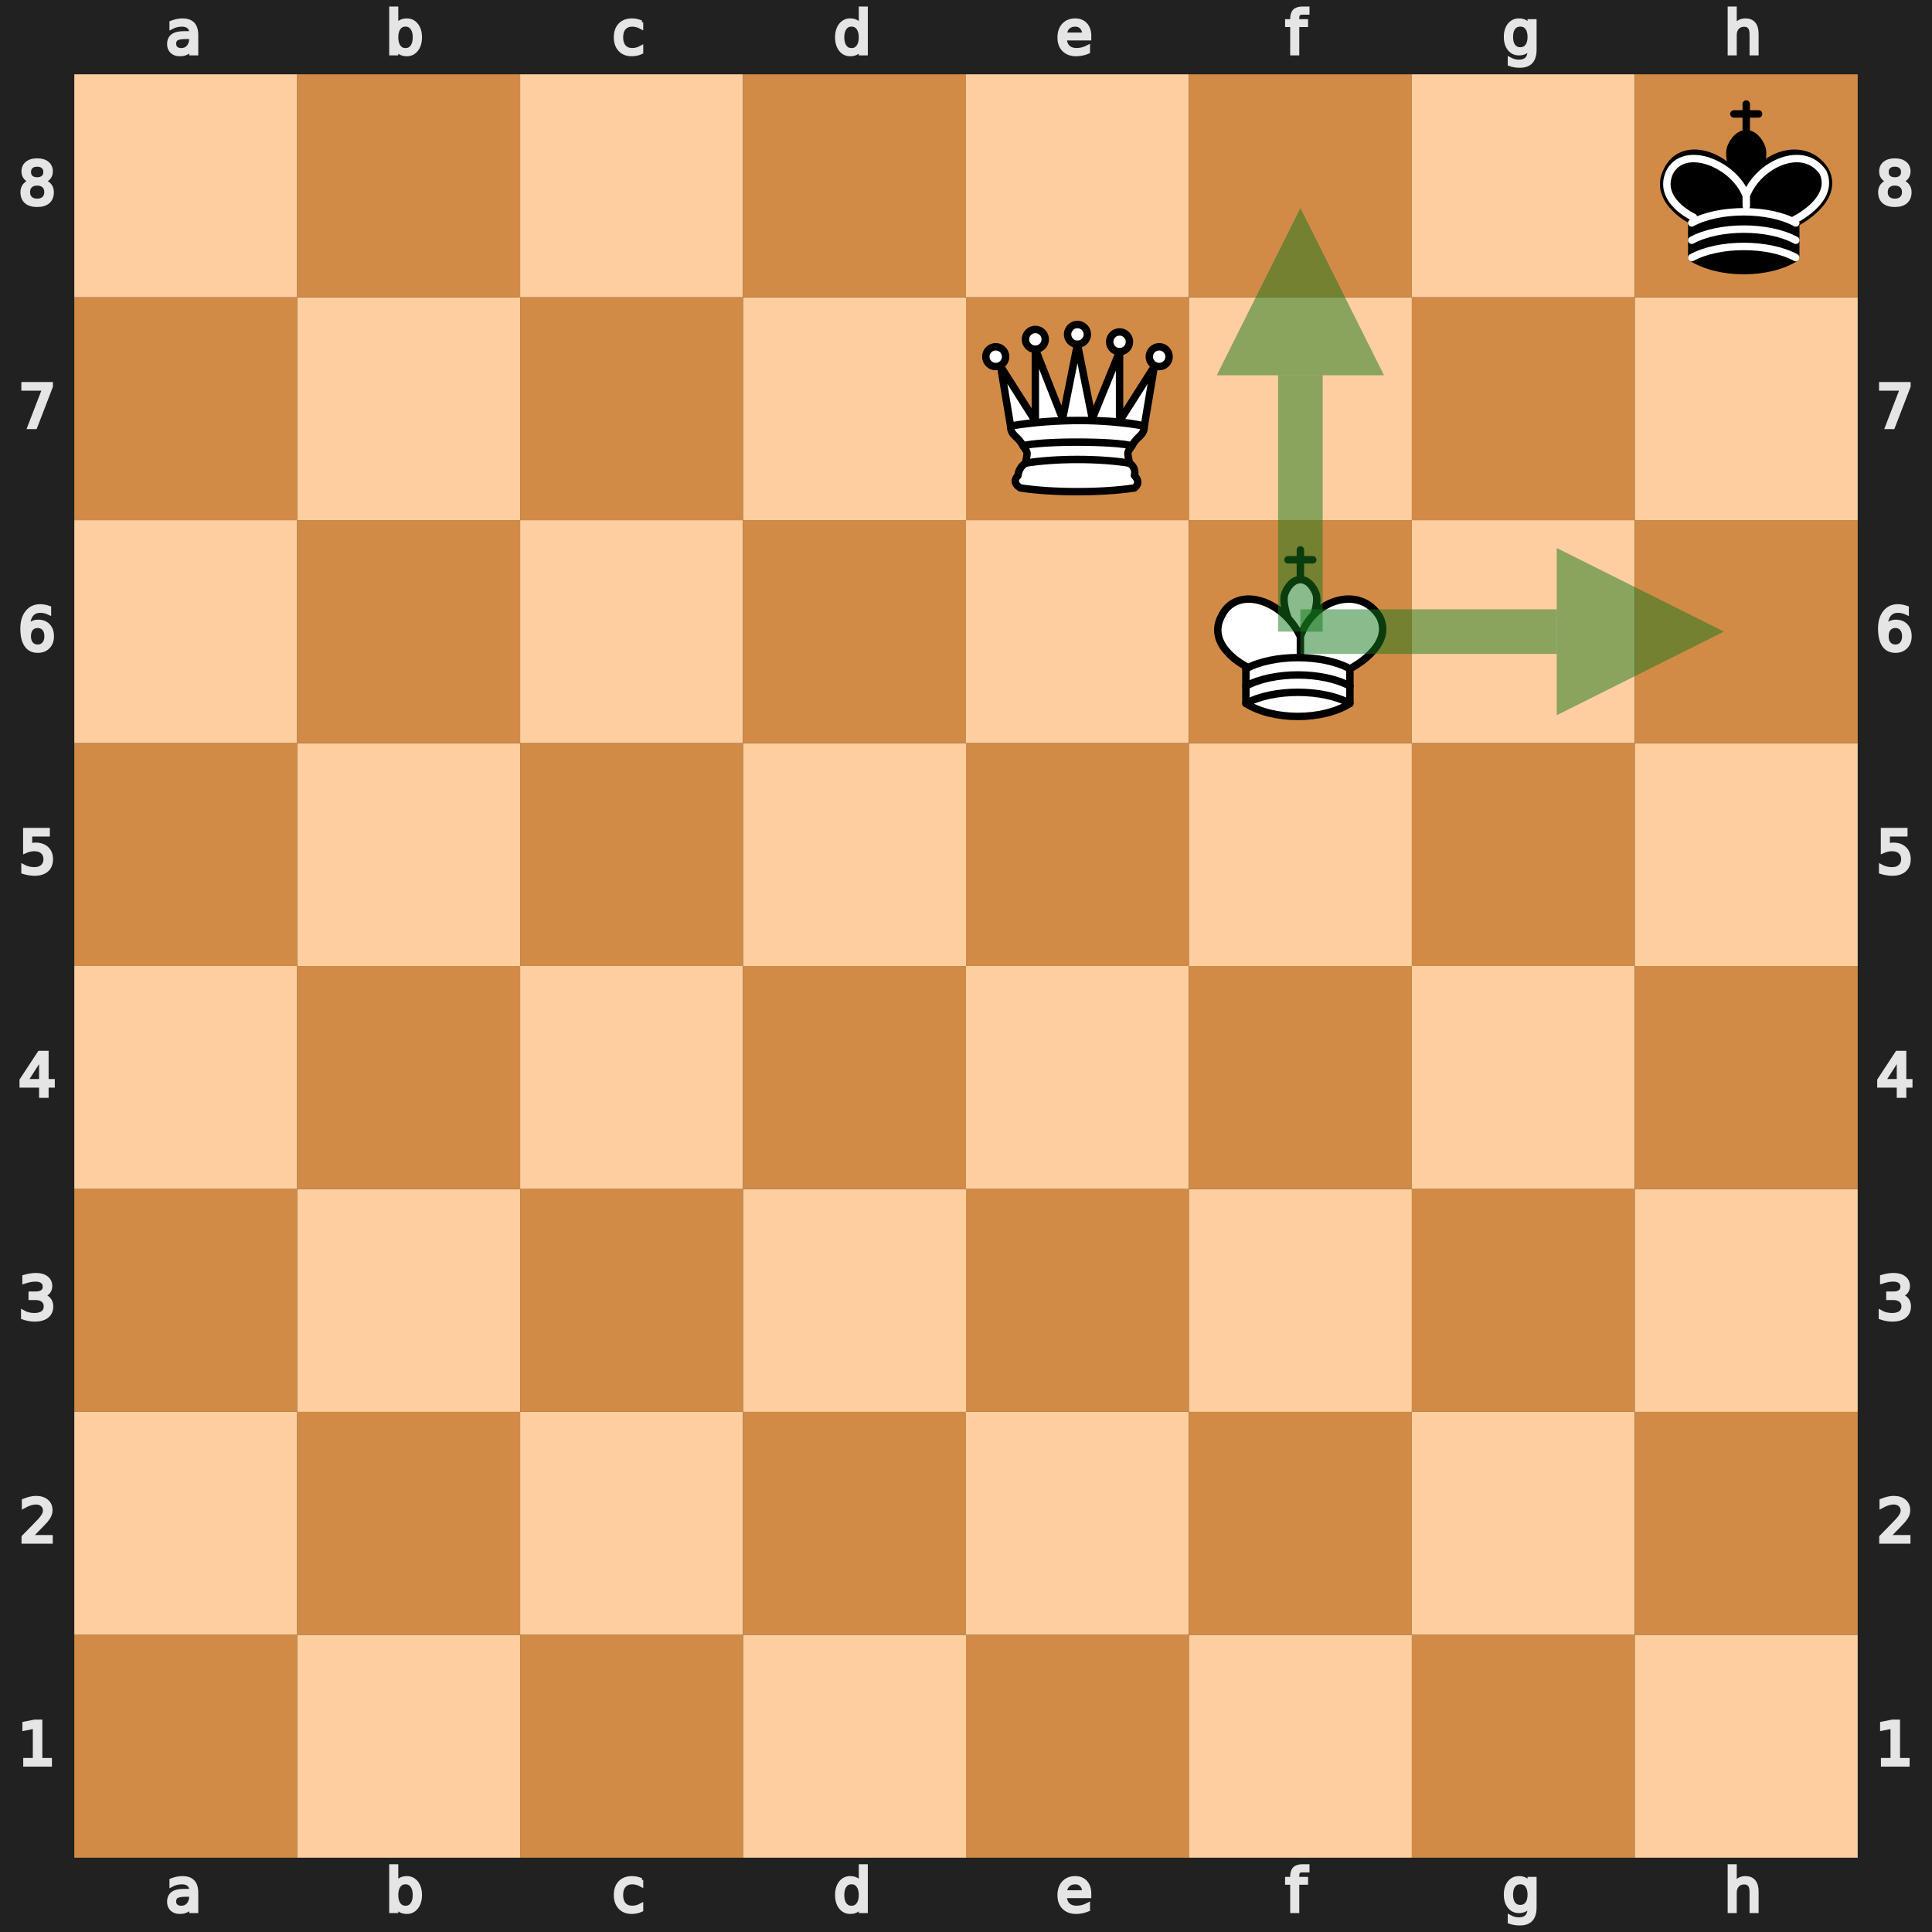
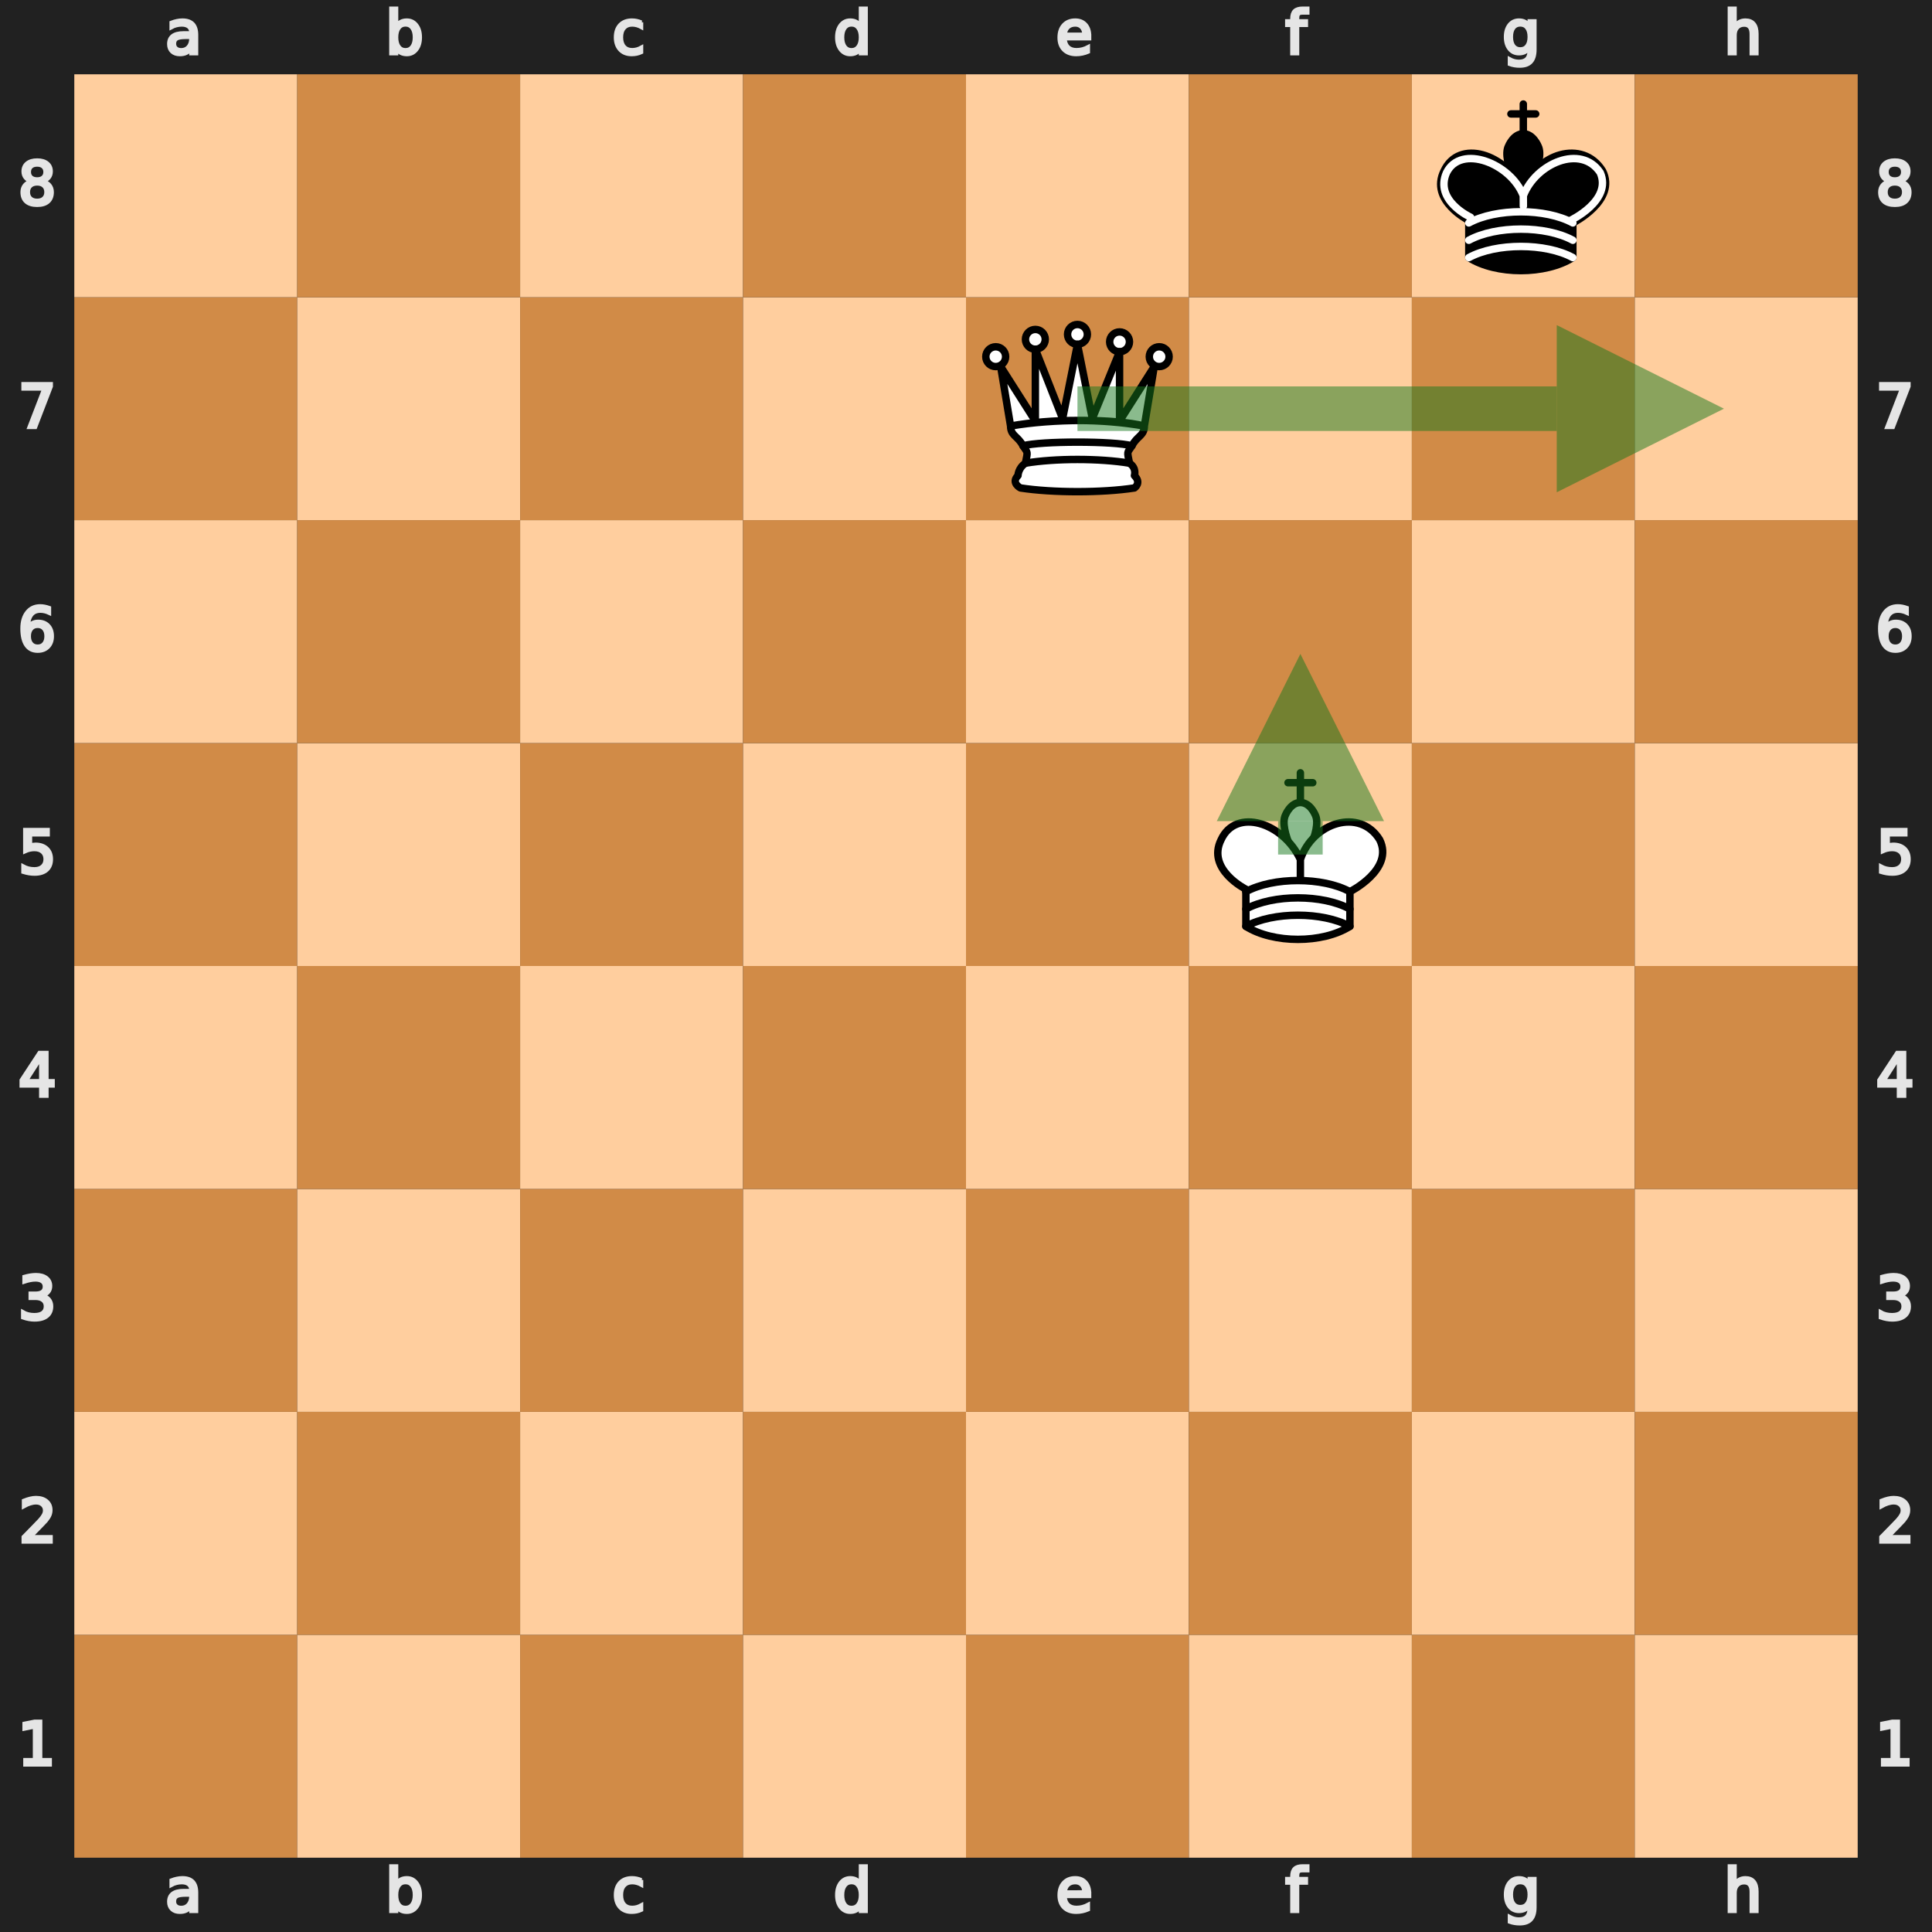
<svg xmlns="http://www.w3.org/2000/svg" xmlns:xlink="http://www.w3.org/1999/xlink" version="1.2" baseProfile="tiny" viewBox="0 0 390 390">
  <defs>
    <g id="white-queen" class="white queen" fill="#fff" fill-rule="evenodd" stroke="#000" stroke-width="1.5" stroke-linecap="round" stroke-linejoin="round">
      <path d="M8 12a2 2 0 1 1-4 0 2 2 0 1 1 4 0zM24.5 7.5a2 2 0 1 1-4 0 2 2 0 1 1 4 0zM41 12a2 2 0 1 1-4 0 2 2 0 1 1 4 0zM16 8.5a2 2 0 1 1-4 0 2 2 0 1 1 4 0zM33 9a2 2 0 1 1-4 0 2 2 0 1 1 4 0z" />
      <path d="M9 26c8.5-1.5 21-1.5 27 0l2-12-7 11V11l-5.5 13.5-3-15-3 15-5.5-14V25L7 14l2 12zM9 26c0 2 1.5 2 2.5 4 1 1.5 1 1 .5 3.5-1.5 1-1.5 2.5-1.5 2.5-1.5 1.5.5 2.5.5 2.5 6.5 1 16.5 1 23 0 0 0 1.5-1 0-2.5 0 0 .5-1.5-1-2.5-.5-2.5-.5-2 .5-3.5 1-2 2.5-2 2.5-4-8.5-1.5-18.5-1.5-27 0z" stroke-linecap="butt" />
      <path d="M11.5 30c3.5-1 18.5-1 22 0M12 33.5c6-1 15-1 21 0" fill="none" />
    </g>
    <g id="white-king" class="white king" fill="none" fill-rule="evenodd" stroke="#000" stroke-width="1.5" stroke-linecap="round" stroke-linejoin="round">
      <path d="M22.5 11.63V6M20 8h5" stroke-linejoin="miter" />
      <path d="M22.5 25s4.5-7.5 3-10.5c0 0-1-2.5-3-2.5s-3 2.5-3 2.5c-1.5 3 3 10.5 3 10.5" fill="#fff" stroke-linecap="butt" stroke-linejoin="miter" />
      <path d="M11.5 37c5.5 3.5 15.5 3.5 21 0v-7s9-4.5 6-10.5c-4-6.5-13.5-3.5-16 4V27v-3.5c-3.5-7.5-13-10.5-16-4-3 6 5 10 5 10V37z" fill="#fff" />
      <path d="M11.5 30c5.5-3 15.5-3 21 0m-21 3.5c5.5-3 15.5-3 21 0m-21 3.5c5.5-3 15.5-3 21 0" />
    </g>
    <g id="black-king" class="black king" fill="none" fill-rule="evenodd" stroke="#000" stroke-width="1.5" stroke-linecap="round" stroke-linejoin="round">
      <path d="M22.5 11.63V6" stroke-linejoin="miter" />
      <path d="M22.5 25s4.5-7.5 3-10.5c0 0-1-2.5-3-2.5s-3 2.5-3 2.5c-1.5 3 3 10.5 3 10.5" fill="#000" stroke-linecap="butt" stroke-linejoin="miter" />
      <path d="M11.5 37c5.5 3.5 15.5 3.5 21 0v-7s9-4.5 6-10.5c-4-6.5-13.5-3.5-16 4V27v-3.5c-3.5-7.5-13-10.5-16-4-3 6 5 10 5 10V37z" fill="#000" />
      <path d="M20 8h5" stroke-linejoin="miter" />
      <path d="M32 29.5s8.5-4 6.03-9.65C34.15 14 25 18 22.5 24.5l.01 2.1-.01-2.1C20 18 9.906 14 6.997 19.85c-2.497 5.65 4.853 9 4.853 9M11.5 30c5.5-3 15.5-3 21 0m-21 3.5c5.5-3 15.5-3 21 0m-21 3.5c5.5-3 15.5-3 21 0" stroke="#fff" />
    </g>
  </defs>
  <rect x="0" y="0" width="390" height="390" fill="#212121" />
  <g transform="translate(20, 0) scale(0.75, 0.75)" fill="#e5e5e5" stroke="#e5e5e5">
    <path d="M23.328 10.016q-1.742 0-2.414.398-.672.398-.672 1.36 0 .765.5 1.218.508.445 1.375.445 1.196 0 1.914-.843.727-.852.727-2.258v-.32zm2.867-.594v4.992h-1.437v-1.328q-.492.797-1.227 1.18-.734.375-1.797.375-1.343 0-2.14-.75-.79-.758-.79-2.024 0-1.476.985-2.226.992-.75 2.953-.75h2.016V8.75q0-.992-.656-1.531-.649-.547-1.829-.547-.75 0-1.46.18-.711.18-1.368.539V6.062q.79-.304 1.532-.453.742-.156 1.445-.156 1.898 0 2.836.984.937.985.937 2.985z" />
  </g>
  <g transform="translate(20, 375) scale(0.75, 0.75)" fill="#e5e5e5" stroke="#e5e5e5">
    <path d="M23.328 10.016q-1.742 0-2.414.398-.672.398-.672 1.36 0 .765.5 1.218.508.445 1.375.445 1.196 0 1.914-.843.727-.852.727-2.258v-.32zm2.867-.594v4.992h-1.437v-1.328q-.492.797-1.227 1.18-.734.375-1.797.375-1.343 0-2.14-.75-.79-.758-.79-2.024 0-1.476.985-2.226.992-.75 2.953-.75h2.016V8.75q0-.992-.656-1.531-.649-.547-1.829-.547-.75 0-1.46.18-.711.18-1.368.539V6.062q.79-.304 1.532-.453.742-.156 1.445-.156 1.898 0 2.836.984.937.985.937 2.985z" />
  </g>
  <g transform="translate(65, 0) scale(0.75, 0.75)" fill="#e5e5e5" stroke="#e5e5e5">
    <path d="M24.922 10.047q0-1.586-.656-2.485-.649-.906-1.79-.906-1.14 0-1.796.906-.649.899-.649 2.485 0 1.586.649 2.492.656.898 1.797.898 1.14 0 1.789-.898.656-.906.656-2.492zm-4.89-3.055q.452-.781 1.14-1.156.695-.383 1.656-.383 1.594 0 2.586 1.266 1 1.265 1 3.328 0 2.062-1 3.328-.992 1.266-2.586 1.266-.96 0-1.656-.375-.688-.383-1.14-1.164v1.312h-1.446V2.258h1.445z" />
  </g>
  <g transform="translate(65, 375) scale(0.75, 0.75)" fill="#e5e5e5" stroke="#e5e5e5">
    <path d="M24.922 10.047q0-1.586-.656-2.485-.649-.906-1.79-.906-1.14 0-1.796.906-.649.899-.649 2.485 0 1.586.649 2.492.656.898 1.797.898 1.14 0 1.789-.898.656-.906.656-2.492zm-4.89-3.055q.452-.781 1.14-1.156.695-.383 1.656-.383 1.594 0 2.586 1.266 1 1.265 1 3.328 0 2.062-1 3.328-.992 1.266-2.586 1.266-.96 0-1.656-.375-.688-.383-1.14-1.164v1.312h-1.446V2.258h1.445z" />
  </g>
  <g transform="translate(110, 0) scale(0.75, 0.75)" fill="#e5e5e5" stroke="#e5e5e5">
    <path d="M25.96 6v1.344q-.608-.336-1.226-.5-.609-.172-1.234-.172-1.398 0-2.172.89-.773.883-.773 2.485 0 1.601.773 2.492.774.883 2.172.883.625 0 1.234-.164.618-.172 1.227-.508v1.328q-.602.281-1.25.422-.64.14-1.367.14-1.977 0-3.14-1.242-1.165-1.242-1.165-3.351 0-2.14 1.172-3.367 1.18-1.227 3.227-1.227.664 0 1.296.14.633.134 1.227.407z" />
  </g>
  <g transform="translate(110, 375) scale(0.75, 0.75)" fill="#e5e5e5" stroke="#e5e5e5">
    <path d="M25.96 6v1.344q-.608-.336-1.226-.5-.609-.172-1.234-.172-1.398 0-2.172.89-.773.883-.773 2.485 0 1.601.773 2.492.774.883 2.172.883.625 0 1.234-.164.618-.172 1.227-.508v1.328q-.602.281-1.25.422-.64.14-1.367.14-1.977 0-3.14-1.242-1.165-1.242-1.165-3.351 0-2.14 1.172-3.367 1.18-1.227 3.227-1.227.664 0 1.296.14.633.134 1.227.407z" />
  </g>
  <g transform="translate(155, 0) scale(0.75, 0.75)" fill="#e5e5e5" stroke="#e5e5e5">
    <path d="M24.973 6.992V2.258h1.437v12.156h-1.437v-1.312q-.453.78-1.149 1.164-.687.375-1.656.375-1.586 0-2.586-1.266-.992-1.266-.992-3.328 0-2.063.992-3.328 1-1.266 2.586-1.266.969 0 1.656.383.696.375 1.149 1.156zm-4.899 3.055q0 1.586.649 2.492.656.898 1.797.898 1.14 0 1.796-.898.657-.906.657-2.492 0-1.586-.657-2.485-.656-.906-1.796-.906-1.141 0-1.797.906-.649.899-.649 2.485z" />
  </g>
  <g transform="translate(155, 375) scale(0.75, 0.75)" fill="#e5e5e5" stroke="#e5e5e5">
    <path d="M24.973 6.992V2.258h1.437v12.156h-1.437v-1.312q-.453.78-1.149 1.164-.687.375-1.656.375-1.586 0-2.586-1.266-.992-1.266-.992-3.328 0-2.063.992-3.328 1-1.266 2.586-1.266.969 0 1.656.383.696.375 1.149 1.156zm-4.899 3.055q0 1.586.649 2.492.656.898 1.797.898 1.14 0 1.796-.898.657-.906.657-2.492 0-1.586-.657-2.485-.656-.906-1.796-.906-1.141 0-1.797.906-.649.899-.649 2.485z" />
  </g>
  <g transform="translate(200, 0) scale(0.75, 0.75)" fill="#e5e5e5" stroke="#e5e5e5">
    <path d="M26.555 9.68v.703h-6.61q.094 1.484.89 2.265.806.774 2.235.774.828 0 1.602-.203.781-.203 1.547-.61v1.36q-.774.328-1.586.5-.813.172-1.649.172-2.093 0-3.32-1.22-1.219-1.218-1.219-3.296 0-2.148 1.157-3.406 1.164-1.266 3.132-1.266 1.766 0 2.79 1.14 1.03 1.134 1.03 3.087zm-1.438-.422q-.015-1.18-.664-1.883-.64-.703-1.703-.703-1.203 0-1.93.68-.718.68-.828 1.914z" />
  </g>
  <g transform="translate(200, 375) scale(0.75, 0.75)" fill="#e5e5e5" stroke="#e5e5e5">
    <path d="M26.555 9.68v.703h-6.61q.094 1.484.89 2.265.806.774 2.235.774.828 0 1.602-.203.781-.203 1.547-.61v1.36q-.774.328-1.586.5-.813.172-1.649.172-2.093 0-3.32-1.22-1.219-1.218-1.219-3.296 0-2.148 1.157-3.406 1.164-1.266 3.132-1.266 1.766 0 2.79 1.14 1.03 1.134 1.03 3.087zm-1.438-.422q-.015-1.18-.664-1.883-.64-.703-1.703-.703-1.203 0-1.93.68-.718.68-.828 1.914z" />
  </g>
  <g transform="translate(245, 0) scale(0.75, 0.75)" fill="#e5e5e5" stroke="#e5e5e5">
    <path d="M25.285 2.258v1.195H23.91q-.773 0-1.078.313-.297.312-.297 1.125v.773h2.367v1.117h-2.367v7.633H21.09V6.781h-1.375V5.664h1.375v-.61q0-1.46.68-2.124.68-.672 2.156-.672z" />
  </g>
  <g transform="translate(245, 375) scale(0.75, 0.75)" fill="#e5e5e5" stroke="#e5e5e5">
    <path d="M25.285 2.258v1.195H23.91q-.773 0-1.078.313-.297.312-.297 1.125v.773h2.367v1.117h-2.367v7.633H21.09V6.781h-1.375V5.664h1.375v-.61q0-1.46.68-2.124.68-.672 2.156-.672z" />
  </g>
  <g transform="translate(290, 0) scale(0.75, 0.75)" fill="#e5e5e5" stroke="#e5e5e5">
    <path d="M24.973 9.937q0-1.562-.649-2.421-.64-.86-1.804-.86-1.157 0-1.805.86-.64.859-.64 2.421 0 1.555.64 2.415.648.859 1.805.859 1.164 0 1.804-.86.649-.859.649-2.414zm1.437 3.391q0 2.234-.992 3.32-.992 1.094-3.04 1.094-.757 0-1.429-.117-.672-.11-1.304-.344v-1.398q.632.344 1.25.508.617.164 1.257.164 1.414 0 2.118-.743.703-.734.703-2.226v-.711q-.446.773-1.141 1.156-.695.383-1.664.383-1.61 0-2.594-1.227-.984-1.226-.984-3.25 0-2.03.984-3.257.985-1.227 2.594-1.227.969 0 1.664.383t1.14 1.156V5.664h1.438z" />
  </g>
  <g transform="translate(290, 375) scale(0.75, 0.75)" fill="#e5e5e5" stroke="#e5e5e5">
    <path d="M24.973 9.937q0-1.562-.649-2.421-.64-.86-1.804-.86-1.157 0-1.805.86-.64.859-.64 2.421 0 1.555.64 2.415.648.859 1.805.859 1.164 0 1.804-.86.649-.859.649-2.414zm1.437 3.391q0 2.234-.992 3.32-.992 1.094-3.04 1.094-.757 0-1.429-.117-.672-.11-1.304-.344v-1.398q.632.344 1.25.508.617.164 1.257.164 1.414 0 2.118-.743.703-.734.703-2.226v-.711q-.446.773-1.141 1.156-.695.383-1.664.383-1.61 0-2.594-1.227-.984-1.226-.984-3.25 0-2.03.984-3.257.985-1.227 2.594-1.227.969 0 1.664.383t1.14 1.156V5.664h1.438z" />
  </g>
  <g transform="translate(335, 0) scale(0.75, 0.75)" fill="#e5e5e5" stroke="#e5e5e5">
    <path d="M26.164 9.133v5.281h-1.437V9.18q0-1.243-.485-1.86-.484-.617-1.453-.617-1.164 0-1.836.742-.672.742-.672 2.024v4.945h-1.445V2.258h1.445v4.765q.516-.789 1.211-1.18.703-.39 1.617-.39 1.508 0 2.282.938.773.93.773 2.742z" />
  </g>
  <g transform="translate(335, 375) scale(0.75, 0.75)" fill="#e5e5e5" stroke="#e5e5e5">
    <path d="M26.164 9.133v5.281h-1.437V9.18q0-1.243-.485-1.86-.484-.617-1.453-.617-1.164 0-1.836.742-.672.742-.672 2.024v4.945h-1.445V2.258h1.445v4.765q.516-.789 1.211-1.18.703-.39 1.617-.39 1.508 0 2.282.938.773.93.773 2.742z" />
  </g>
  <g transform="translate(0, 335) scale(0.75, 0.75)" fill="#e5e5e5" stroke="#e5e5e5">
    <path d="M6.754 26.996h2.578v-8.898l-2.805.562v-1.437l2.79-.563h1.578v10.336h2.578v1.328h-6.72z" />
  </g>
  <g transform="translate(375, 335) scale(0.75, 0.75)" fill="#e5e5e5" stroke="#e5e5e5">
    <path d="M6.754 26.996h2.578v-8.898l-2.805.562v-1.437l2.79-.563h1.578v10.336h2.578v1.328h-6.72z" />
  </g>
  <g transform="translate(0, 290) scale(0.75, 0.75)" fill="#e5e5e5" stroke="#e5e5e5">
    <path d="M8.195 26.996h5.508v1.328H6.297v-1.328q.898-.93 2.445-2.492 1.555-1.57 1.953-2.024.758-.851 1.055-1.437.305-.594.305-1.164 0-.93-.657-1.516-.648-.586-1.695-.586-.742 0-1.57.258-.82.258-1.758.781v-1.593q.953-.383 1.781-.578.828-.196 1.516-.196 1.812 0 2.89.906 1.079.907 1.079 2.422 0 .72-.274 1.368-.265.64-.976 1.515-.196.227-1.243 1.313-1.046 1.078-2.953 3.023z" />
  </g>
  <g transform="translate(375, 290) scale(0.75, 0.75)" fill="#e5e5e5" stroke="#e5e5e5">
    <path d="M8.195 26.996h5.508v1.328H6.297v-1.328q.898-.93 2.445-2.492 1.555-1.57 1.953-2.024.758-.851 1.055-1.437.305-.594.305-1.164 0-.93-.657-1.516-.648-.586-1.695-.586-.742 0-1.57.258-.82.258-1.758.781v-1.593q.953-.383 1.781-.578.828-.196 1.516-.196 1.812 0 2.89.906 1.079.907 1.079 2.422 0 .72-.274 1.368-.265.64-.976 1.515-.196.227-1.243 1.313-1.046 1.078-2.953 3.023z" />
  </g>
  <g transform="translate(0, 245) scale(0.75, 0.75)" fill="#e5e5e5" stroke="#e5e5e5">
    <path d="M11.434 22.035q1.132.242 1.765 1.008.64.766.64 1.89 0 1.727-1.187 2.672-1.187.946-3.375.946-.734 0-1.515-.149-.774-.14-1.602-.43V26.45q.656.383 1.438.578.78.196 1.632.196 1.485 0 2.258-.586.782-.586.782-1.703 0-1.032-.727-1.61-.719-.586-2.008-.586h-1.36v-1.297h1.423q1.164 0 1.78-.46.618-.47.618-1.344 0-.899-.64-1.375-.633-.485-1.82-.485-.65 0-1.391.141-.743.14-1.633.437V16.95q.898-.25 1.68-.375.788-.125 1.484-.125 1.797 0 2.844.82 1.046.813 1.046 2.204 0 .968-.554 1.64-.555.664-1.578.922z" />
  </g>
  <g transform="translate(375, 245) scale(0.75, 0.75)" fill="#e5e5e5" stroke="#e5e5e5">
    <path d="M11.434 22.035q1.132.242 1.765 1.008.64.766.64 1.89 0 1.727-1.187 2.672-1.187.946-3.375.946-.734 0-1.515-.149-.774-.14-1.602-.43V26.45q.656.383 1.438.578.78.196 1.632.196 1.485 0 2.258-.586.782-.586.782-1.703 0-1.032-.727-1.61-.719-.586-2.008-.586h-1.36v-1.297h1.423q1.164 0 1.78-.46.618-.47.618-1.344 0-.899-.64-1.375-.633-.485-1.82-.485-.65 0-1.391.141-.743.14-1.633.437V16.95q.898-.25 1.68-.375.788-.125 1.484-.125 1.797 0 2.844.82 1.046.813 1.046 2.204 0 .968-.554 1.64-.555.664-1.578.922z" />
  </g>
  <g transform="translate(0, 200) scale(0.75, 0.75)" fill="#e5e5e5" stroke="#e5e5e5">
    <path d="M11.016 18.035L7.03 24.262h3.985zm-.414-1.375h1.984v7.602h1.664v1.312h-1.664v2.75h-1.57v-2.75H5.75v-1.523z" />
  </g>
  <g transform="translate(375, 200) scale(0.75, 0.75)" fill="#e5e5e5" stroke="#e5e5e5">
    <path d="M11.016 18.035L7.03 24.262h3.985zm-.414-1.375h1.984v7.602h1.664v1.312h-1.664v2.75h-1.57v-2.75H5.75v-1.523z" />
  </g>
  <g transform="translate(0, 155) scale(0.75, 0.75)" fill="#e5e5e5" stroke="#e5e5e5">
    <path d="M6.719 16.66h6.195v1.328h-4.75v2.86q.344-.118.688-.172.343-.063.687-.063 1.953 0 3.094 1.07 1.14 1.07 1.14 2.899 0 1.883-1.171 2.93-1.172 1.039-3.305 1.039-.735 0-1.5-.125-.758-.125-1.57-.375v-1.586q.703.383 1.453.57.75.188 1.586.188 1.351 0 2.14-.711.79-.711.79-1.93 0-1.219-.79-1.93-.789-.71-2.14-.71-.633 0-1.266.14-.625.14-1.281.438z" />
  </g>
  <g transform="translate(375, 155) scale(0.75, 0.75)" fill="#e5e5e5" stroke="#e5e5e5">
    <path d="M6.719 16.66h6.195v1.328h-4.75v2.86q.344-.118.688-.172.343-.063.687-.063 1.953 0 3.094 1.07 1.14 1.07 1.14 2.899 0 1.883-1.171 2.93-1.172 1.039-3.305 1.039-.735 0-1.5-.125-.758-.125-1.57-.375v-1.586q.703.383 1.453.57.75.188 1.586.188 1.351 0 2.14-.711.79-.711.79-1.93 0-1.219-.79-1.93-.789-.71-2.14-.71-.633 0-1.266.14-.625.14-1.281.438z" />
  </g>
  <g transform="translate(0, 110) scale(0.75, 0.75)" fill="#e5e5e5" stroke="#e5e5e5">
    <path d="M10.137 21.863q-1.063 0-1.688.727-.617.726-.617 1.992 0 1.258.617 1.992.625.727 1.688.727 1.062 0 1.68-.727.624-.734.624-1.992 0-1.266-.625-1.992-.617-.727-1.68-.727zm3.133-4.945v1.437q-.594-.28-1.204-.43-.601-.148-1.195-.148-1.562 0-2.39 1.055-.82 1.055-.938 3.188.46-.68 1.156-1.04.696-.367 1.531-.367 1.758 0 2.774 1.07 1.023 1.063 1.023 2.899 0 1.797-1.062 2.883-1.063 1.086-2.828 1.086-2.024 0-3.094-1.547-1.07-1.555-1.07-4.5 0-2.766 1.312-4.406 1.313-1.649 3.524-1.649.593 0 1.195.117.61.118 1.266.352z" />
  </g>
  <g transform="translate(375, 110) scale(0.75, 0.75)" fill="#e5e5e5" stroke="#e5e5e5">
    <path d="M10.137 21.863q-1.063 0-1.688.727-.617.726-.617 1.992 0 1.258.617 1.992.625.727 1.688.727 1.062 0 1.68-.727.624-.734.624-1.992 0-1.266-.625-1.992-.617-.727-1.68-.727zm3.133-4.945v1.437q-.594-.28-1.204-.43-.601-.148-1.195-.148-1.562 0-2.39 1.055-.82 1.055-.938 3.188.46-.68 1.156-1.04.696-.367 1.531-.367 1.758 0 2.774 1.07 1.023 1.063 1.023 2.899 0 1.797-1.062 2.883-1.063 1.086-2.828 1.086-2.024 0-3.094-1.547-1.07-1.555-1.07-4.5 0-2.766 1.312-4.406 1.313-1.649 3.524-1.649.593 0 1.195.117.61.118 1.266.352z" />
  </g>
  <g transform="translate(0, 65) scale(0.75, 0.75)" fill="#e5e5e5" stroke="#e5e5e5">
    <path d="M6.25 16.66h7.5v.672L9.516 28.324H7.867l3.985-10.336H6.25z" />
  </g>
  <g transform="translate(375, 65) scale(0.75, 0.75)" fill="#e5e5e5" stroke="#e5e5e5">
    <path d="M6.25 16.66h7.5v.672L9.516 28.324H7.867l3.985-10.336H6.25z" />
  </g>
  <g transform="translate(0, 20) scale(0.75, 0.75)" fill="#e5e5e5" stroke="#e5e5e5">
    <path d="M10 22.785q-1.125 0-1.773.602-.641.601-.641 1.656t.64 1.656q.649.602 1.774.602t1.773-.602q.649-.61.649-1.656 0-1.055-.649-1.656-.64-.602-1.773-.602zm-1.578-.672q-1.016-.25-1.586-.945-.563-.695-.563-1.695 0-1.399.993-2.211 1-.813 2.734-.813 1.742 0 2.734.813.993.812.993 2.21 0 1-.57 1.696-.563.695-1.571.945 1.14.266 1.773 1.04.641.773.641 1.89 0 1.695-1.04 2.602-1.03.906-2.96.906t-2.969-.906Q6 26.738 6 25.043q0-1.117.64-1.89.641-.774 1.782-1.04zm-.578-2.492q0 .906.562 1.414.57.508 1.594.508 1.016 0 1.586-.508.578-.508.578-1.414 0-.906-.578-1.414-.57-.508-1.586-.508-1.023 0-1.594.508-.562.508-.562 1.414z" />
  </g>
  <g transform="translate(375, 20) scale(0.75, 0.75)" fill="#e5e5e5" stroke="#e5e5e5">
    <path d="M10 22.785q-1.125 0-1.773.602-.641.601-.641 1.656t.64 1.656q.649.602 1.774.602t1.773-.602q.649-.61.649-1.656 0-1.055-.649-1.656-.64-.602-1.773-.602zm-1.578-.672q-1.016-.25-1.586-.945-.563-.695-.563-1.695 0-1.399.993-2.211 1-.813 2.734-.813 1.742 0 2.734.813.993.812.993 2.21 0 1-.57 1.696-.563.695-1.571.945 1.14.266 1.773 1.04.641.773.641 1.89 0 1.695-1.04 2.602-1.03.906-2.96.906t-2.969-.906Q6 26.738 6 25.043q0-1.117.64-1.89.641-.774 1.782-1.04zm-.578-2.492q0 .906.562 1.414.57.508 1.594.508 1.016 0 1.586-.508.578-.508.578-1.414 0-.906-.578-1.414-.57-.508-1.586-.508-1.023 0-1.594.508-.562.508-.562 1.414z" />
  </g>
  <rect x="15" y="330" width="45" height="45" class="square dark a1" stroke="none" fill="#d18b47" />
  <rect x="60" y="330" width="45" height="45" class="square light b1" stroke="none" fill="#ffce9e" />
  <rect x="105" y="330" width="45" height="45" class="square dark c1" stroke="none" fill="#d18b47" />
  <rect x="150" y="330" width="45" height="45" class="square light d1" stroke="none" fill="#ffce9e" />
  <rect x="195" y="330" width="45" height="45" class="square dark e1" stroke="none" fill="#d18b47" />
  <rect x="240" y="330" width="45" height="45" class="square light f1" stroke="none" fill="#ffce9e" />
  <rect x="285" y="330" width="45" height="45" class="square dark g1" stroke="none" fill="#d18b47" />
  <rect x="330" y="330" width="45" height="45" class="square light h1" stroke="none" fill="#ffce9e" />
  <rect x="15" y="285" width="45" height="45" class="square light a2" stroke="none" fill="#ffce9e" />
  <rect x="60" y="285" width="45" height="45" class="square dark b2" stroke="none" fill="#d18b47" />
  <rect x="105" y="285" width="45" height="45" class="square light c2" stroke="none" fill="#ffce9e" />
  <rect x="150" y="285" width="45" height="45" class="square dark d2" stroke="none" fill="#d18b47" />
  <rect x="195" y="285" width="45" height="45" class="square light e2" stroke="none" fill="#ffce9e" />
  <rect x="240" y="285" width="45" height="45" class="square dark f2" stroke="none" fill="#d18b47" />
  <rect x="285" y="285" width="45" height="45" class="square light g2" stroke="none" fill="#ffce9e" />
  <rect x="330" y="285" width="45" height="45" class="square dark h2" stroke="none" fill="#d18b47" />
  <rect x="15" y="240" width="45" height="45" class="square dark a3" stroke="none" fill="#d18b47" />
  <rect x="60" y="240" width="45" height="45" class="square light b3" stroke="none" fill="#ffce9e" />
  <rect x="105" y="240" width="45" height="45" class="square dark c3" stroke="none" fill="#d18b47" />
  <rect x="150" y="240" width="45" height="45" class="square light d3" stroke="none" fill="#ffce9e" />
  <rect x="195" y="240" width="45" height="45" class="square dark e3" stroke="none" fill="#d18b47" />
  <rect x="240" y="240" width="45" height="45" class="square light f3" stroke="none" fill="#ffce9e" />
  <rect x="285" y="240" width="45" height="45" class="square dark g3" stroke="none" fill="#d18b47" />
  <rect x="330" y="240" width="45" height="45" class="square light h3" stroke="none" fill="#ffce9e" />
  <rect x="15" y="195" width="45" height="45" class="square light a4" stroke="none" fill="#ffce9e" />
  <rect x="60" y="195" width="45" height="45" class="square dark b4" stroke="none" fill="#d18b47" />
  <rect x="105" y="195" width="45" height="45" class="square light c4" stroke="none" fill="#ffce9e" />
  <rect x="150" y="195" width="45" height="45" class="square dark d4" stroke="none" fill="#d18b47" />
  <rect x="195" y="195" width="45" height="45" class="square light e4" stroke="none" fill="#ffce9e" />
  <rect x="240" y="195" width="45" height="45" class="square dark f4" stroke="none" fill="#d18b47" />
  <rect x="285" y="195" width="45" height="45" class="square light g4" stroke="none" fill="#ffce9e" />
  <rect x="330" y="195" width="45" height="45" class="square dark h4" stroke="none" fill="#d18b47" />
  <rect x="15" y="150" width="45" height="45" class="square dark a5" stroke="none" fill="#d18b47" />
  <rect x="60" y="150" width="45" height="45" class="square light b5" stroke="none" fill="#ffce9e" />
  <rect x="105" y="150" width="45" height="45" class="square dark c5" stroke="none" fill="#d18b47" />
  <rect x="150" y="150" width="45" height="45" class="square light d5" stroke="none" fill="#ffce9e" />
  <rect x="195" y="150" width="45" height="45" class="square dark e5" stroke="none" fill="#d18b47" />
  <rect x="240" y="150" width="45" height="45" class="square light f5" stroke="none" fill="#ffce9e" />
  <rect x="285" y="150" width="45" height="45" class="square dark g5" stroke="none" fill="#d18b47" />
  <rect x="330" y="150" width="45" height="45" class="square light h5" stroke="none" fill="#ffce9e" />
  <rect x="15" y="105" width="45" height="45" class="square light a6" stroke="none" fill="#ffce9e" />
  <rect x="60" y="105" width="45" height="45" class="square dark b6" stroke="none" fill="#d18b47" />
  <rect x="105" y="105" width="45" height="45" class="square light c6" stroke="none" fill="#ffce9e" />
  <rect x="150" y="105" width="45" height="45" class="square dark d6" stroke="none" fill="#d18b47" />
  <rect x="195" y="105" width="45" height="45" class="square light e6" stroke="none" fill="#ffce9e" />
  <rect x="240" y="105" width="45" height="45" class="square dark f6" stroke="none" fill="#d18b47" />
  <rect x="285" y="105" width="45" height="45" class="square light g6" stroke="none" fill="#ffce9e" />
  <rect x="330" y="105" width="45" height="45" class="square dark h6" stroke="none" fill="#d18b47" />
  <rect x="15" y="60" width="45" height="45" class="square dark a7" stroke="none" fill="#d18b47" />
  <rect x="60" y="60" width="45" height="45" class="square light b7" stroke="none" fill="#ffce9e" />
  <rect x="105" y="60" width="45" height="45" class="square dark c7" stroke="none" fill="#d18b47" />
  <rect x="150" y="60" width="45" height="45" class="square light d7" stroke="none" fill="#ffce9e" />
  <rect x="195" y="60" width="45" height="45" class="square dark e7" stroke="none" fill="#d18b47" />
  <rect x="240" y="60" width="45" height="45" class="square light f7" stroke="none" fill="#ffce9e" />
  <rect x="285" y="60" width="45" height="45" class="square dark g7" stroke="none" fill="#d18b47" />
  <rect x="330" y="60" width="45" height="45" class="square light h7" stroke="none" fill="#ffce9e" />
  <rect x="15" y="15" width="45" height="45" class="square light a8" stroke="none" fill="#ffce9e" />
  <rect x="60" y="15" width="45" height="45" class="square dark b8" stroke="none" fill="#d18b47" />
  <rect x="105" y="15" width="45" height="45" class="square light c8" stroke="none" fill="#ffce9e" />
  <rect x="150" y="15" width="45" height="45" class="square dark d8" stroke="none" fill="#d18b47" />
  <rect x="195" y="15" width="45" height="45" class="square light e8" stroke="none" fill="#ffce9e" />
  <rect x="240" y="15" width="45" height="45" class="square dark f8" stroke="none" fill="#d18b47" />
  <rect x="285" y="15" width="45" height="45" class="square light g8" stroke="none" fill="#ffce9e" />
  <rect x="330" y="15" width="45" height="45" class="square dark h8" stroke="none" fill="#d18b47" />
-   <use href="#white-king" xlink:href="#white-king" transform="translate(240, 105)" />
+   <use href="#white-king" xlink:href="#white-king" transform="translate(240, 150)" />
  <use href="#white-queen" xlink:href="#white-queen" transform="translate(195, 60)" />
-   <use href="#black-king" xlink:href="#black-king" transform="translate(330, 15)" />
-   <line x1="262.5" y1="127.5" x2="262.5" y2="75.75" stroke="#15781B" opacity="0.502" stroke-width="9.0" stroke-linecap="butt" class="arrow" />
-   <polygon points="262.5,42.0 245.625,75.75 279.375,75.75" fill="#15781B" opacity="0.502" class="arrow" />
-   <line x1="262.5" y1="127.5" x2="314.25" y2="127.5" stroke="#15781B" opacity="0.502" stroke-width="9.0" stroke-linecap="butt" class="arrow" />
-   <polygon points="348.0,127.5 314.25,110.625 314.25,144.375" fill="#15781B" opacity="0.502" class="arrow" />
+   <use href="#black-king" xlink:href="#black-king" transform="translate(285, 15)" />
+   <line x1="262.5" y1="172.5" x2="262.5" y2="165.75" stroke="#15781B" opacity="0.502" stroke-width="9.0" stroke-linecap="butt" class="arrow" />
+   <polygon points="262.5,132.0 245.625,165.75 279.375,165.75" fill="#15781B" opacity="0.502" class="arrow" />
+   <line x1="217.5" y1="82.5" x2="314.25" y2="82.5" stroke="#15781B" opacity="0.502" stroke-width="9.0" stroke-linecap="butt" class="arrow" />
+   <polygon points="348.0,82.5 314.25,65.625 314.25,99.375" fill="#15781B" opacity="0.502" class="arrow" />
</svg>
